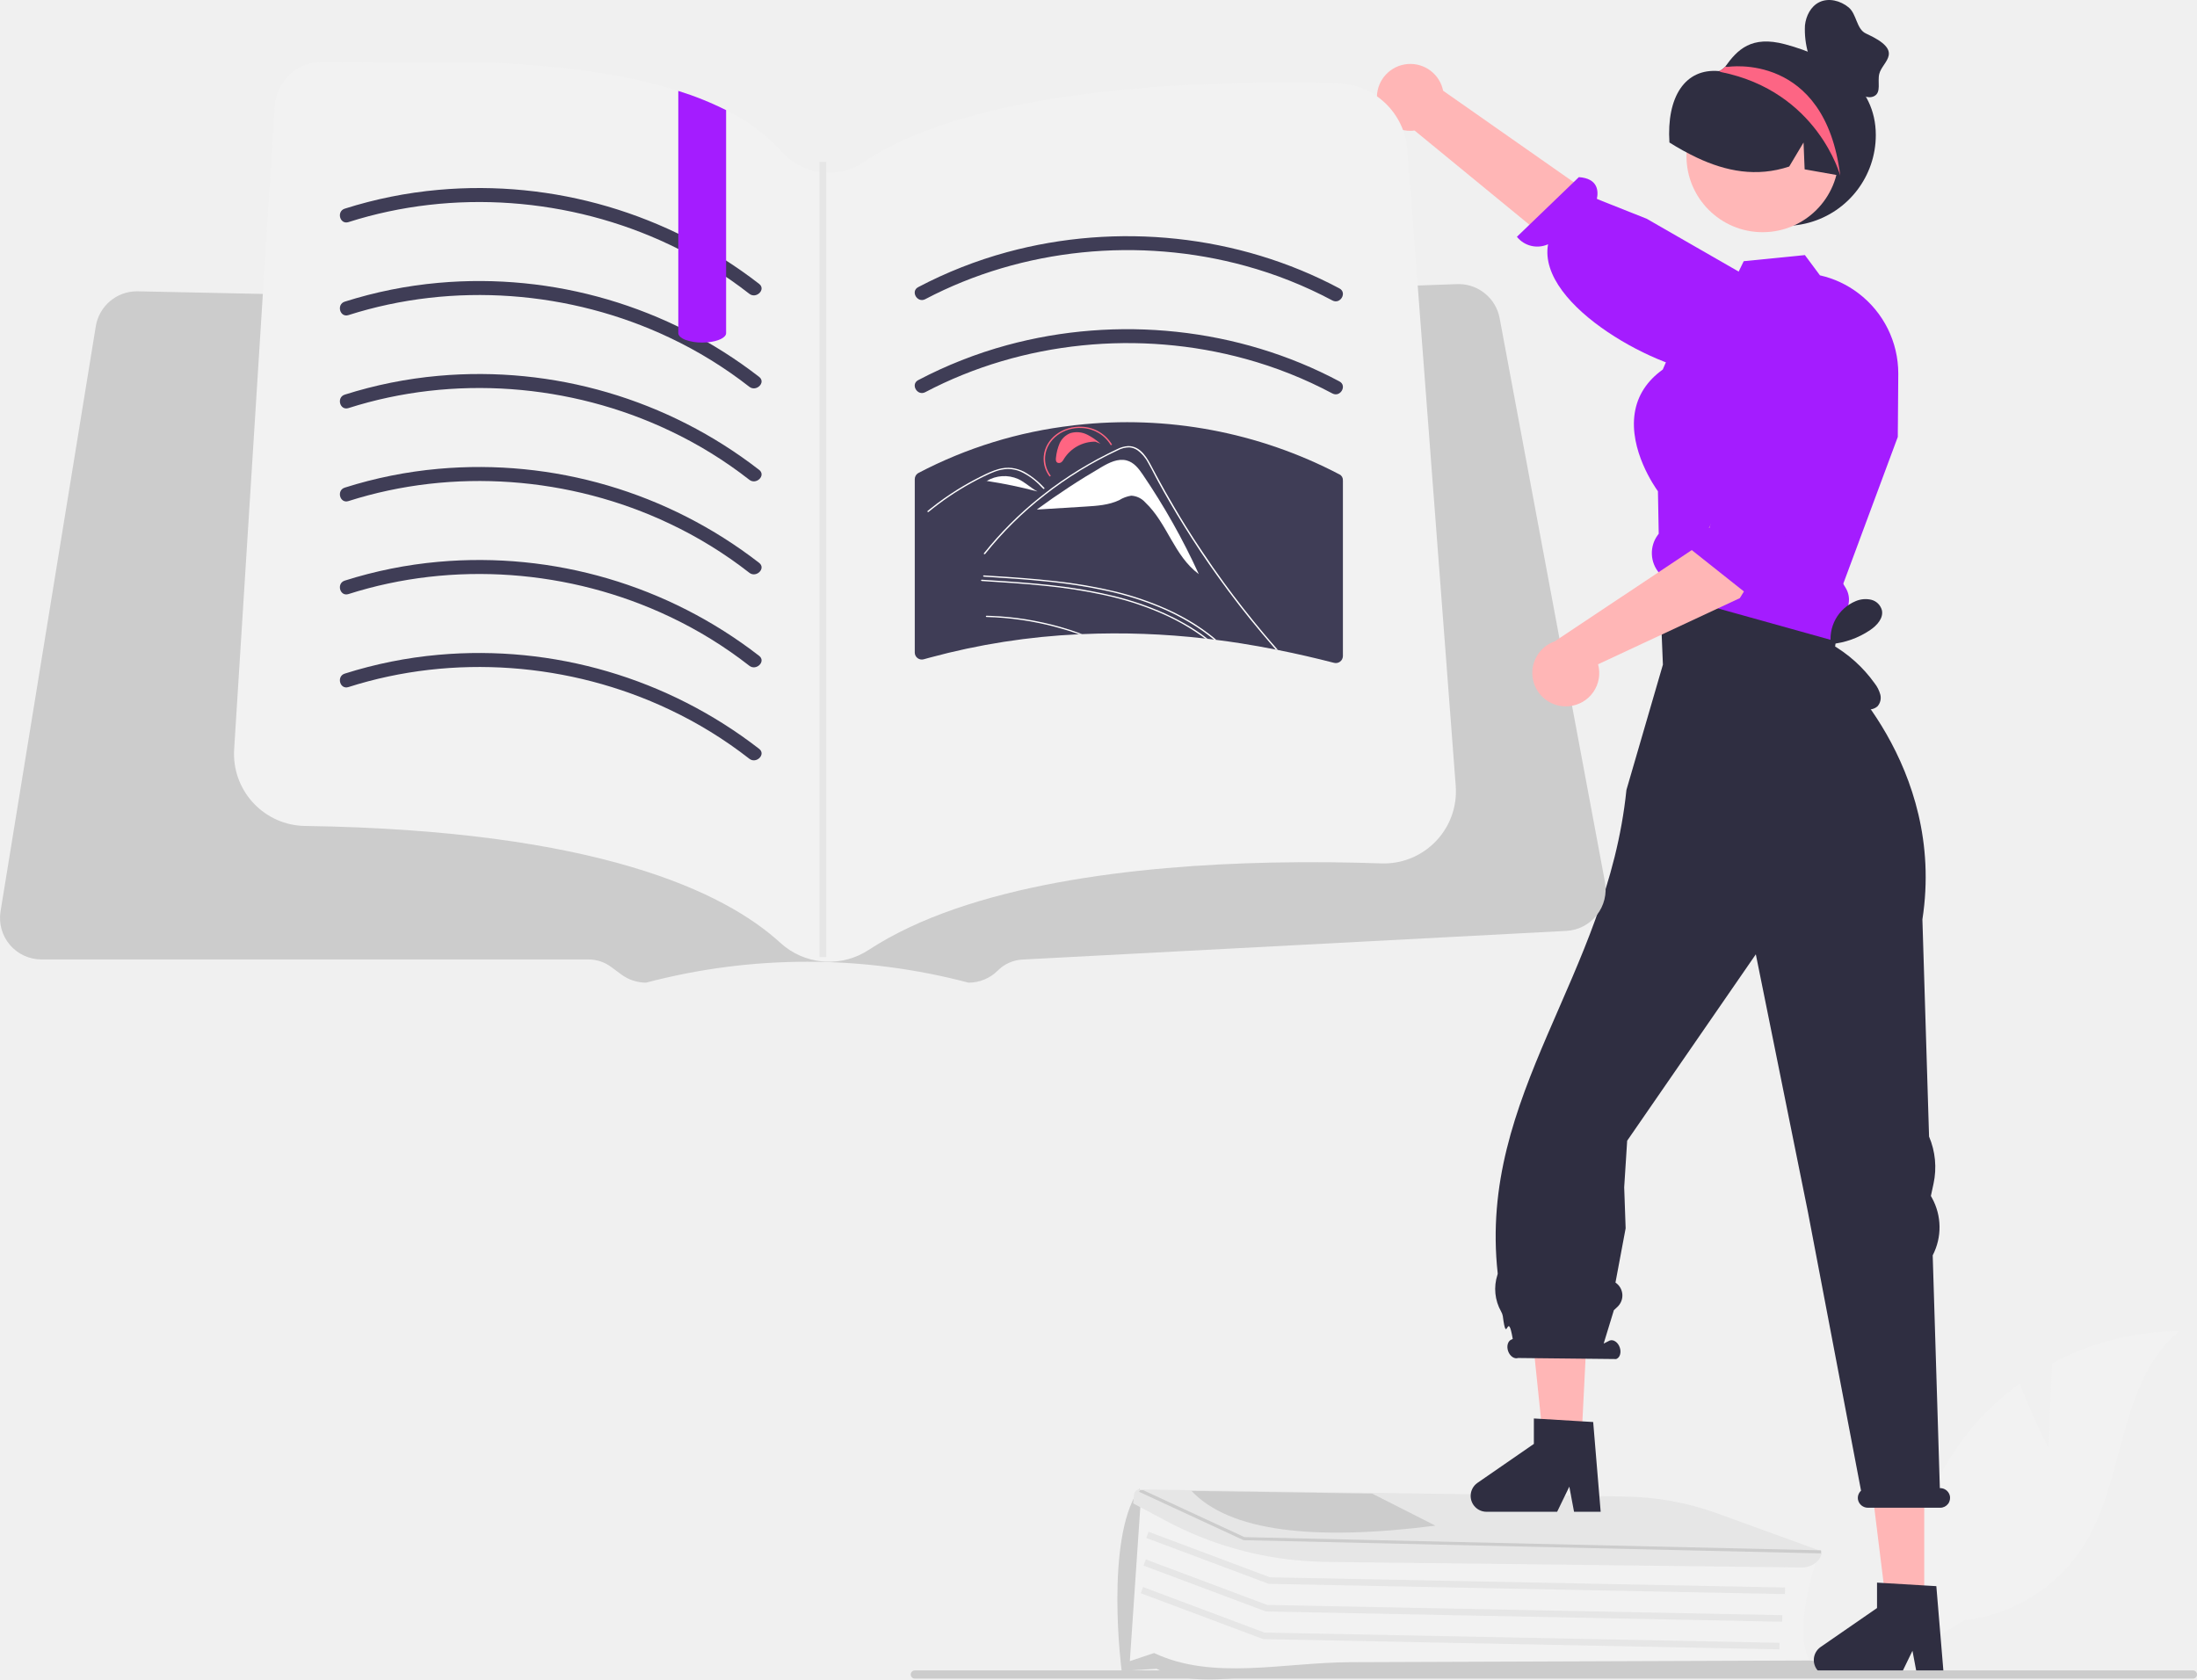
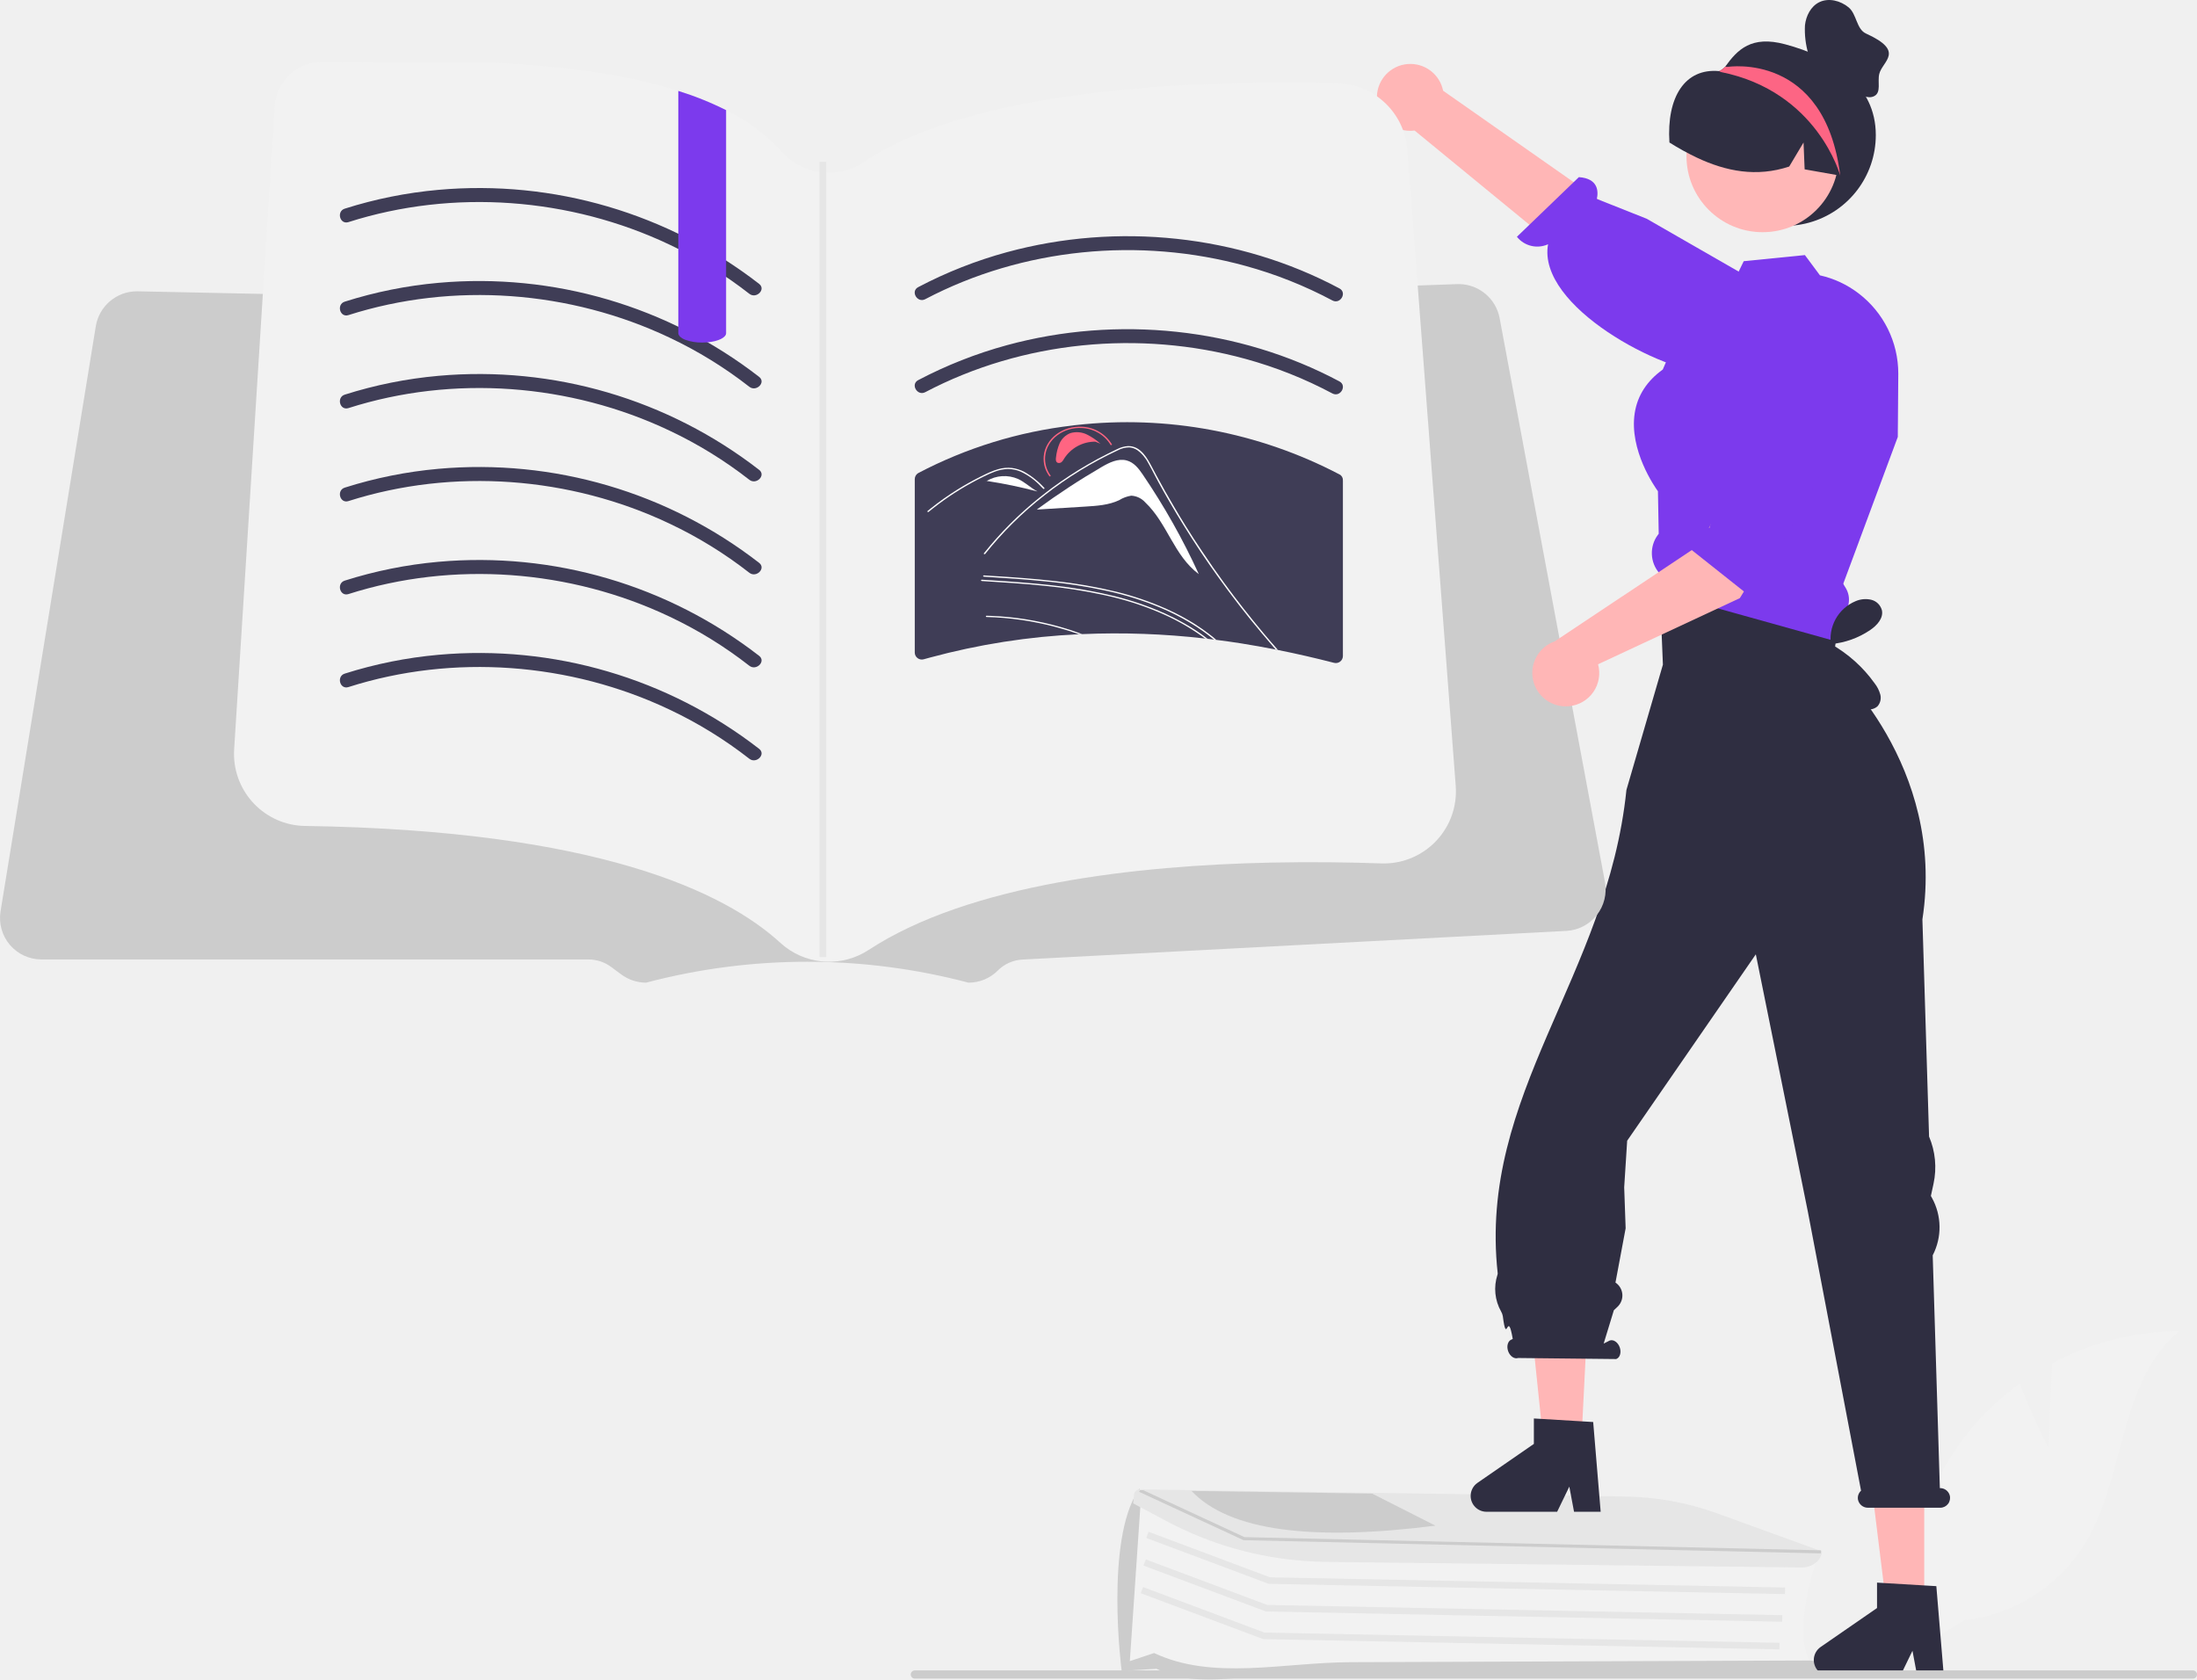
<svg xmlns="http://www.w3.org/2000/svg" width="669.175" height="511.628" viewBox="0 0 669.175 511.628" role="img" artist="Katerina Limpitsouni" source="https://undraw.co/">
  <path d="M889.314,635.23l1.144-25.719a83.066,83.066,0,0,1,38.745-9.808c-18.608,15.214-16.283,44.541-28.899,65a49.964,49.964,0,0,1-36.639,23.089l-15.572,9.534a83.724,83.724,0,0,1,17.647-67.845,80.874,80.874,0,0,1,14.863-13.81C884.332,625.505,889.314,635.23,889.314,635.23Z" transform="translate(-265.4125 -194.1858)" fill="#f2f2f2" />
  <path d="M653.173,703.729c-7.931-.564-10,1-22,0h-22l2.862-52.648,34.634,13.878,172.114,4.225-.101.292c-.078.225-7.719,22.577-1.746,31.042l.248.35-.483.005L658.813,702.32C657.089,702.336,654.883,703.85,653.173,703.729Z" transform="translate(-265.4125 -194.1858)" fill="#f2f2f2" />
  <path d="M662.101,704.417c-15.322-1.09-31.187,4.866-44.428-1.858l-10.585.641-.03-.089c-.082-.244-5.082-39.586,5.026-54.839l.445-.672.348,3.613-3.332,49.008,7.386-2.465c17.937,8.443,39.27,2.867,59.8,2.789l139.714-.516c2.927-.01,5.365,1.99,5.443,4.459l.008.241L670.54,704.717Q666.306,704.717,662.101,704.417Z" transform="translate(-265.4125 -194.1858)" fill="#ccc" />
  <polygon points="543.667 485.616 386.44 482.491 386.279 482.431 349.132 468.509 349.834 466.636 386.821 480.499 543.707 483.616 543.667 485.616" fill="#e6e6e6" />
  <polygon points="542.828 494.035 385.601 490.91 385.441 490.85 348.293 476.928 348.995 475.055 385.983 488.918 542.868 492.035 542.828 494.035" fill="#e6e6e6" />
  <polygon points="541.989 502.455 384.762 499.329 384.602 499.269 347.454 485.346 348.156 483.473 385.144 497.337 542.029 500.455 541.989 502.455" fill="#e6e6e6" />
  <path d="M663.187,669.727a105.217,105.217,0,0,1-41.733-11.775l-10.898-5.78.285-2.857a1.729,1.729,0,0,1,1.838-1.402l.962.012L760.269,650.082a85.935,85.935,0,0,1,28.133,5.106l31.948,11.599-.017.169c-.268,2.692-2.983,4.772-6.18,4.735l-144.434-1.693Q666.441,669.96,663.187,669.727Z" transform="translate(-265.4125 -194.1858)" fill="#e6e6e6" />
  <polygon points="554.63 473.22 554.597 473.218 378.763 469.189 378.641 469.133 346.939 454.452 347.261 453.961 348.224 453.973 379.057 468.259 553.261 472.247 554.657 472.28 554.63 473.22" fill="#ccc" />
  <path d="M683.347,649.186l-2.232-.032-50.392-.745-2.388-.033c11.514,12.258,36.972,15.325,74.288,10.576Z" transform="translate(-265.4125 -194.1858)" fill="#ccc" />
  <polygon points="559.613 161.814 562.687 168.965 557.663 194.36 506.408 187.234 506.817 156.267 507.846 149.485 559.613 161.814" fill="#ffb6b6" />
  <polygon points="586.094 490.943 574.786 490.943 569.404 447.327 586.094 447.327 586.094 490.943" fill="#ffb6b6" />
  <path d="M817.871,699.891a4.835,4.835,0,0,0,4.831,4.831h21.513l3.708-7.655,1.44,7.655h8.109l-2.279-27.342-3.686-.215-12.384-.737-1.996-.125v7.746L819.957,695.91A4.838,4.838,0,0,0,817.871,699.891Z" transform="translate(-265.4125 -194.1858)" fill="#2f2e41" />
  <polygon points="481.576 440.943 470.268 440.943 463.616 376.73 484.863 375.461 481.576 440.943" fill="#ffb6b6" />
  <path d="M713.352,649.891a4.835,4.835,0,0,0,4.831,4.831h21.513l3.708-7.655,1.44,7.655h8.108l-2.279-27.342-3.289-.193-12.599-.76-2.177-.125v7.746L715.438,645.91A4.838,4.838,0,0,0,713.352,649.891Z" transform="translate(-265.4125 -194.1858)" fill="#2f2e41" />
  <path d="M856.306,647.516h-.044l-2.175-70.919a18.544,18.544,0,0,0-.243-17.524l-.311-.564.807-3.742a23.836,23.836,0,0,0-1.362-14.346l-2.029-66.154c7.248-46.974-27.294-77.609-27.294-77.609l3.175-24.62-55.87,1.27.95,23.351-11.109,38.168c-5.846,56.96-45.194,92.762-39.213,147.231a1.04,1.04,0,0,1-.068.46,13.906,13.906,0,0,0,1.123,11.222,4.244,4.244,0,0,1,.506,1.392c1.232,9.549,1.393-2.53,3.025,6.935l-.318.161c-1.144.395-1.635,1.98-1.096,3.54s1.902,2.505,3.046,2.11l29.867.319c1.144-.395,1.635-1.98,1.096-3.54-.538-1.56-1.902-2.505-3.046-2.11l-1.858.94,3.109-10.171,1.09-1.017a4.737,4.737,0,0,0-.602-7.402l0,0,3.097-16.528-.44-12.5.906-14.181L800.212,484.904l15.855,78.438L832.263,648.306a2.968,2.968,0,0,0-.929,2.753,3.077,3.077,0,0,0,3.066,2.435h21.986a2.995,2.995,0,0,0,2.884-3.791A3.031,3.031,0,0,0,856.306,647.516Z" transform="translate(-265.4125 -194.1858)" fill="#2f2e41" />
  <path d="M836.755,235.326a27.662,27.662,0,1,1-47.578-19.186l.133-.133c.221-.232.443-.465.675-.686a.011.011,0,0,0,.011-.011,5.805,5.805,0,0,0,.874-.786c3.734-5.218,7.968-9.593,18.223-6.86C823.858,211.6,836.755,220.046,836.755,235.326Z" transform="translate(-265.4125 -194.1858)" fill="#2f2e41" />
  <path d="M684.804,223.484a10.132,10.132,0,0,0,11.479,10.47l71.338,58.547L778.517,273.349,704.968,221.822a10.187,10.187,0,0,0-20.164,1.662Z" transform="translate(-265.4125 -194.1858)" fill="#ffb6b6" />
-   <path d="M797.743,309.767s-.022-2.109-11.362-2.027c-14.077.101-52.846-20.109-49.454-39.142a7.96,7.96,0,0,1-9.489-2.276l18.874-18.172c5.923.4,5.983,4.363,5.476,6.639l15.168,6.027,39.506,22.697-6.976,22.799Z" transform="translate(-265.4125 -194.1858)" fill="#A41CFF" />
+   <path d="M797.743,309.767s-.022-2.109-11.362-2.027c-14.077.101-52.846-20.109-49.454-39.142a7.96,7.96,0,0,1-9.489-2.276l18.874-18.172c5.923.4,5.983,4.363,5.476,6.639l15.168,6.027,39.506,22.697-6.976,22.799Z" transform="translate(-265.4125 -194.1858)" fill="#7c3aed" />
  <circle cx="536.866" cy="47.54" r="23.195" fill="#ffb7b7" />
-   <path d="M770.399,357.098a9.312,9.312,0,0,0,.454,11.726c.011.68.113,1.338,1.077,3.776a4.268,4.268,0,0,0,.442.669,1.66,1.66,0,0,0,.102.147,7.711,7.711,0,0,0,4.026,2.71l42.459,11.851,5.614,1.565.987.272.544-7.666a6.864,6.864,0,0,0,1.508-8.812l-.782-1.293,4.559-12.259.442-1.213,11.624-31.289.011-2.087.023-2.155.113-15.038a30.676,30.676,0,0,0-12.134-24.473,30.148,30.148,0,0,0-11.624-5.443l-.091-.011-4.593-6.181-18.633,1.86-1.542,3.164-1.871,3.811-13.507,8.04-4.616,10.728-3.119,7.258c-4.831,3.47-7.712,7.927-8.54,13.235-1.769,11.273,6.124,22.557,7.065,23.849l.238,12.94Z" transform="translate(-265.4125 -194.1858)" fill="#A41CFF" />
+   <path d="M770.399,357.098a9.312,9.312,0,0,0,.454,11.726c.011.68.113,1.338,1.077,3.776a4.268,4.268,0,0,0,.442.669,1.66,1.66,0,0,0,.102.147,7.711,7.711,0,0,0,4.026,2.71l42.459,11.851,5.614,1.565.987.272.544-7.666a6.864,6.864,0,0,0,1.508-8.812l-.782-1.293,4.559-12.259.442-1.213,11.624-31.289.011-2.087.023-2.155.113-15.038a30.676,30.676,0,0,0-12.134-24.473,30.148,30.148,0,0,0-11.624-5.443l-.091-.011-4.593-6.181-18.633,1.86-1.542,3.164-1.871,3.811-13.507,8.04-4.616,10.728-3.119,7.258c-4.831,3.47-7.712,7.927-8.54,13.235-1.769,11.273,6.124,22.557,7.065,23.849l.238,12.94Z" transform="translate(-265.4125 -194.1858)" fill="#7c3aed" />
  <path d="M826.553,247.807c-.21-.033-.42-.078-.631-.111-3.618-.642-7.236-1.272-10.843-1.925l-.332-8.177-4.37,7.325c-9.969,3.308-19.297,1.438-28.071-2.689a79.25,79.25,0,0,1-8.409-4.636c-.891-13.829,4.7-22.682,15.103-21.753.38.034.653-.354.985-.52a.011.011,0,0,0,.011-.011c.564-.266,1.14-.52,1.715-.752a25.551,25.551,0,0,1,26.821,5.2C825.613,226.519,828.8,237.683,826.553,247.807Z" transform="translate(-265.4125 -194.1858)" fill="#2f2e41" />
  <path d="M825.923,247.696s-6.871-25.648-36.325-31.567c-.033-.011-.144-.055-.288-.122-.088-.055-.199-.111-.31-.166.332-.188.653-.354.985-.52a.011.011,0,0,0,.011-.011c.288-.266.575-.531.874-.786l.841.033S821.264,209.877,825.923,247.696Z" transform="translate(-265.4125 -194.1858)" fill="#fd6584" />
  <path d="M837.254,409.374a3.913,3.913,0,0,1-4.016.65,9.314,9.314,0,0,1-3.432-2.51,32.359,32.359,0,0,1-7.918-14.271l1.273-2.264A12.428,12.428,0,0,1,830.646,377.304a7.663,7.663,0,0,1,4.722-.411,4.476,4.476,0,0,1,3.254,3.223c.49,2.421-1.527,4.608-3.57,5.998a25.399,25.399,0,0,1-11.956,4.278,41.192,41.192,0,0,1,13.269,11.908,9.757,9.757,0,0,1,1.756,3.446A3.923,3.923,0,0,1,837.254,409.374Z" transform="translate(-265.4125 -194.1858)" fill="#2f2e41" />
  <path id="be339808-9edc-488a-82d9-9b8c80f783b0-1263" data-name="f02c4e45-f306-4b42-b3ad-5ddd3016d7d2" d="M544.06,705.545h389.281a1.247,1.247,0,0,0,0-2.494H544.059a1.247,1.247,0,1,0,0,2.494h0Z" transform="translate(-265.4125 -194.1858)" fill="#ccc" />
  <path d="M647.444,384.955v.651c-1.402-1.643-2.833-3.272-4.249-4.901q-.892-1.02-1.785-2.04-3.782-4.292-7.606-8.555c-2.564-2.833-5.128-5.666-7.72-8.484-.623-.68-1.246-1.36-1.884-2.04a14.662,14.662,0,0,0-1.657-1.587,6.15,6.15,0,0,0-2.025-1.119,5.078,5.078,0,0,0-2.606-.028c-.978.227-1.912.581-2.861.878-.978.326-1.941.637-2.918.949-1.955.637-3.895,1.275-5.85,1.912a.194.194,0,0,1-.252-.107l-.003-.007a.197.197,0,0,1,.142-.269c.482-.156.977-.312,1.473-.468,1.969-.651,3.923-1.289,5.892-1.926.977-.326,1.954-.637,2.932-.949a8.762,8.762,0,0,1,2.833-.567,6.409,6.409,0,0,1,4.164,1.955c.609.567,1.162,1.161,1.714,1.771q.977,1.062,1.955,2.125,3.93,4.292,7.804,8.612,3.888,4.334,7.706,8.683.276.319.552.637C644.626,381.697,646.028,383.326,647.444,384.955Z" transform="translate(-265.4125 -194.1858)" fill="#fff" />
  <path d="M622.324,360.61a4.788,4.788,0,0,0-2.063-1.533l-.805.028a85.054,85.054,0,0,0,24.329,24.758Q633.054,372.237,622.324,360.61Z" transform="translate(-265.4125 -194.1858)" fill="#fff" />
  <path d="M754.254,462.841,722.166,291.031a12.726,12.726,0,0,0-12.086-10.298q-.389-.009-.778,0l-21.859.784-2.353.086-10.909.392-2.353.081-7.017.254L523.314,287.41c-.213.012-.432.012-.646.006l-31.707-.663-11.734-.242-.375-.006-8.661-.185-75.465-1.568-20.008-.421-9.866-.202-2.364-.052-11.249-.231-2.358-.052-11.509-.236-2.358-.052-12.645-.265-1.984-.04-11.278-.236-1.782-.035h-.259a12.692,12.692,0,0,0-12.466,10.598L265.579,471.812a12.624,12.624,0,0,0,12.46,14.657H444.7a11.549,11.549,0,0,1,6.815,2.249l3.16,2.341a12.739,12.739,0,0,0,7.513,2.479,192.439,192.439,0,0,1,98.218,0,12.548,12.548,0,0,0,8.932-3.702,11.457,11.457,0,0,1,7.496-3.338l165.669-8.73a12.625,12.625,0,0,0,11.751-14.928Z" transform="translate(-265.4125 -194.1858)" fill="#ccc" />
  <path d="M708.853,436.049a21.976,21.976,0,0,1-22.75,21.16c-9.62-.34-21.1-.51-33.56-.25-40.69.87-91.81,6.47-122.56,26.61a21.966,21.966,0,0,1-13.05,3.58c-.34-.02-.67-.04-1.01-.07a21.928,21.928,0,0,1-12.84-5.69c-16.94-15.5-55.79-34.27-144.72-35.59-.37,0-.73-.02-1.09-.04a21.964,21.964,0,0,1-20.54-23.32l8.74-138.71,1.31-20.79,2.3-36.37a14.443,14.443,0,0,1,14.4-13.53h.09l52.98.31q33.48,1.515,55.46,8.53a95.875,95.875,0,0,1,14.56,5.86,55.975,55.975,0,0,1,16.94,12.65,19.119,19.119,0,0,0,11.5,6.21,18.276,18.276,0,0,0,2.08.19,19.057,19.057,0,0,0,11.53-3.3c34.61-23.19,105.14-24.95,144.09-23.95a21.931,21.931,0,0,1,21.36,20.31l1.58,20.69,1.57,20.63,9.06,119.23,2.52,33.17A22.806,22.806,0,0,1,708.853,436.049Z" transform="translate(-265.4125 -194.1858)" fill="#f2f2f2" />
  <path d="M371.544,261.848c31.927-10.186,67.546-7.489,97.793,6.861a128.768,128.768,0,0,1,24.302,14.968c2.127,1.67,5.155-1.317,3.005-3.005a139.187,139.187,0,0,0-97.705-28.652,133.697,133.697,0,0,0-28.523,5.73c-2.595.828-1.486,4.932,1.13,4.097Z" transform="translate(-265.4125 -194.1858)" fill="#3f3d56" />
  <path d="M547.228,285.325c29.684-15.602,65.229-19.005,97.504-10.148a128.521,128.521,0,0,1,26.512,10.541c2.412,1.287,4.561-2.38,2.145-3.669-30.76-16.413-67.684-20.192-101.274-11.042a133.658,133.658,0,0,0-27.031,10.649C542.661,282.929,544.807,286.598,547.228,285.325Z" transform="translate(-265.4125 -194.1858)" fill="#3f3d56" />
  <path d="M547.228,313.654c29.684-15.602,65.229-19.005,97.504-10.148a128.519,128.519,0,0,1,26.512,10.541c2.412,1.287,4.561-2.38,2.145-3.669-30.76-16.413-67.684-20.192-101.274-11.042a133.658,133.658,0,0,0-27.031,10.649c-2.422,1.273-.276,4.942,2.145,3.669Z" transform="translate(-265.4125 -194.1858)" fill="#3f3d56" />
  <path d="M674.428,340.462a1.821,1.821,0,0,0-1.047-1.761,139.35,139.35,0,0,0-80.222-15.026c-.173.014-.333.042-.52.055h-.007a4.253,4.253,0,0,0-.506.076,134.222,134.222,0,0,0-47.042,14.499,2.144,2.144,0,0,0-1.047,1.845v52.846a2.144,2.144,0,0,0,2.69,2.039c.652-.187,1.304-.367,1.969-.541a210.619,210.619,0,0,1,45.35-7.094c.326-.014.652-.028.992-.042a237.569,237.569,0,0,1,37.41,1.345,7.801,7.801,0,0,1,.777.083c.638.069,1.29.146,1.928.229.257.028.499.055.735.097,2.482.312,4.944.666,7.413,1.047q5.346.853,10.693,1.9c.222.042.451.097.68.139,5.721,1.137,11.414,2.455,17.079,3.911a2.153,2.153,0,0,0,2.69-2.053V340.545A.176.176,0,0,0,674.428,340.462Z" transform="translate(-265.4125 -194.1858)" fill="#3f3d56" />
  <path d="M596.49,326.556a6.988,6.988,0,0,0-5.007-.44,5.934,5.934,0,0,0-3.335,3.136,15.083,15.083,0,0,0-1.098,4.314c-.088.584-.094,1.321.493,1.593a1.243,1.243,0,0,0,1.261-.25,3.729,3.729,0,0,0,.738-1.03,11.215,11.215,0,0,1,9.474-5.151l1.569.625A18.581,18.581,0,0,0,596.49,326.556Z" transform="translate(-265.4125 -194.1858)" fill="#ff6582" />
  <path d="M613.469,338.736c-1.217-1.792-2.66-3.706-4.919-4.291-2.616-.678-5.304.669-7.584,1.997a221.538,221.538,0,0,0-19.666,12.898l.007.07,14.675-.901c3.534-.217,7.19-.464,10.313-1.952a9.726,9.726,0,0,1,3.684-1.372,6.156,6.156,0,0,1,4.267,2.056c6.763,6.411,8.721,16.214,16.308,21.846A206.083,206.083,0,0,0,613.469,338.736Z" transform="translate(-265.4125 -194.1858)" fill="#fff" />
  <path d="M595.04,387.357c-.34.014-.666.028-.991.043-2.365-.85-4.787-1.601-7.238-2.252-1.587-.425-3.201-.807-4.816-1.133-1.827-.396-3.668-.708-5.51-.977a88.116,88.116,0,0,0-10.581-.892.192.192,0,1,1,0-.382c.453,0,.906.014,1.346.043a88.236,88.236,0,0,1,10.595,1.034c1.827.297,3.654.651,5.468,1.048,1.643.368,3.286.779,4.901,1.232Q591.676,386.097,595.04,387.357Z" transform="translate(-265.4125 -194.1858)" fill="#fff" />
  <path d="M635.89,389.114c-.241-.043-.482-.071-.737-.099-.977-.807-1.969-1.572-3.003-2.323-1.289-.935-2.62-1.813-3.98-2.634a70.673,70.673,0,0,0-9.405-4.787A93.783,93.783,0,0,0,602.873,374.255a158.136,158.136,0,0,0-18.795-2.946c-6.317-.652-12.663-1.048-19.008-1.445-.269-.014-.283-.411,0-.397.793.057,1.587.099,2.394.156,6.416.397,12.833.85,19.207,1.572a146.424,146.424,0,0,1,18.767,3.258,91.279,91.279,0,0,1,15.382,5.283,69.943,69.943,0,0,1,8.272,4.405c1.685,1.062,3.315,2.196,4.872,3.399C634.615,388.051,635.266,388.561,635.89,389.114Z" transform="translate(-265.4125 -194.1858)" fill="#fff" />
  <path d="M633.227,388.788a7.698,7.698,0,0,0-.779-.085c-.297-.241-.609-.467-.921-.694a64.772,64.772,0,0,0-6.813-4.263,72.163,72.163,0,0,0-6.587-3.159,92.525,92.525,0,0,0-15.892-5.014,158.11,158.11,0,0,0-18.796-2.946c-6.317-.652-12.663-1.048-19.008-1.445-.269-.028-.269-.411,0-.397.807.057,1.6.099,2.394.156,6.416.396,12.833.85,19.207,1.572a146.393,146.393,0,0,1,18.767,3.258,90.804,90.804,0,0,1,15.382,5.283c1.87.85,3.697,1.771,5.482,2.776A57.987,57.987,0,0,1,633.227,388.788Z" transform="translate(-265.4125 -194.1858)" fill="#fff" />
  <path d="M654.671,392.201c-.227-.043-.453-.099-.68-.142-.255-.269-.496-.552-.737-.836q-1.827-2.103-3.612-4.249c-4.688-5.581-9.136-11.331-13.328-17.195q-5.397-7.521-10.241-15.34c-1.544-2.465-3.031-4.957-4.49-7.479q-1.7-2.932-3.315-5.878c-.312-.567-.609-1.133-.906-1.7-.694-1.332-1.388-2.677-2.125-3.994a11.287,11.287,0,0,0-3.428-4.079,5.016,5.016,0,0,0-2.436-.836,7.366,7.366,0,0,0-3.513.906,114.451,114.451,0,0,0-22.28,13.668,107.685,107.685,0,0,0-18.102,17.889c-.17.198-.538.014-.382-.198.637-.793,1.289-1.586,1.94-2.365a108.582,108.582,0,0,1,17.125-16.274c.014-.014.043-.028.057-.042.552-.439,1.105-.864,1.671-1.275a115.917,115.917,0,0,1,10.935-7.139q2.889-1.679,5.906-3.187c.496-.255,1.006-.51,1.515-.751.51-.255,1.02-.496,1.53-.737a8.338,8.338,0,0,1,3.244-.892c3.938-.057,5.963,3.909,7.365,6.586.439.836.893,1.671,1.332,2.507,1.7,3.159,3.47,6.303,5.312,9.405,1.119,1.926,2.28,3.839,3.456,5.737,1.685,2.705,3.413,5.382,5.212,8.045a.014.014,0,0,0,.014.014h.001c2.082,3.144,4.249,6.232,6.487,9.306q5.758,7.882,12.068,15.411Q652.434,389.68,654.671,392.201Z" transform="translate(-265.4125 -194.1858)" fill="#fff" />
  <path d="M604.138,329.646l-.392.171a10.691,10.691,0,0,0-8.636-5.229c-5.799-.412-10.893,3.453-11.356,8.614a8.531,8.531,0,0,0,1.724,5.938l-.364.215a8.884,8.884,0,0,1-1.796-6.184c.482-5.375,5.787-9.399,11.826-8.97A11.133,11.133,0,0,1,604.138,329.646Z" transform="translate(-265.4125 -194.1858)" fill="#ff6582" />
  <path d="M575.484,340.089a10.459,10.459,0,0,0-9.525.606,150.154,150.154,0,0,1,15.456,3.211C579.307,342.806,577.658,341.083,575.484,340.089Z" transform="translate(-265.4125 -194.1858)" fill="#fff" />
  <path d="M565.93,340.69l-.573.415c.194-.145.395-.281.602-.41Z" transform="translate(-265.4125 -194.1858)" fill="#fff" />
  <path d="M583.189,343.095c-.228-.227-.455-.453-.685-.68a19.891,19.891,0,0,0-6.249-4.572,10,10,0,0,0-3.798-.784,11.985,11.985,0,0,0-3.943.766c-.594.211-1.174.451-1.746.706-.653.293-1.295.605-1.934.92q-1.799.886-3.551,1.85-3.486,1.918-6.754,4.128-1.694,1.146-3.318,2.368-1.51,1.135-2.96,2.33c-.207.17-.515-.105-.309-.275.255-.211.512-.421.77-.628q1.091-.878,2.218-1.723,2.054-1.543,4.214-2.966,3.359-2.215,6.95-4.129,1.794-.956,3.638-1.832c.371-.176.747-.348,1.126-.512a19.283,19.283,0,0,1,2.678-.97,10.644,10.644,0,0,1,4.044-.354,11.419,11.419,0,0,1,3.731,1.149,24.482,24.482,0,0,1,6.186,4.932C583.684,343.006,583.377,343.282,583.189,343.095Z" transform="translate(-265.4125 -194.1858)" fill="#fff" />
  <path d="M371.544,290.177c31.927-10.186,67.546-7.489,97.793,6.861a128.767,128.767,0,0,1,24.302,14.968c2.127,1.67,5.155-1.317,3.005-3.005a139.187,139.187,0,0,0-97.705-28.652,133.697,133.697,0,0,0-28.523,5.73c-2.595.828-1.486,4.932,1.13,4.097Z" transform="translate(-265.4125 -194.1858)" fill="#3f3d56" />
  <path d="M371.544,318.505c31.927-10.186,67.546-7.49,97.793,6.861a128.767,128.767,0,0,1,24.302,14.968c2.127,1.67,5.155-1.317,3.005-3.005a139.187,139.187,0,0,0-97.705-28.652,133.698,133.698,0,0,0-28.523,5.73c-2.595.828-1.486,4.932,1.13,4.097Z" transform="translate(-265.4125 -194.1858)" fill="#3f3d56" />
  <path d="M371.544,346.833c31.927-10.186,67.546-7.489,97.793,6.861a128.768,128.768,0,0,1,24.302,14.968c2.127,1.67,5.155-1.317,3.005-3.005a139.187,139.187,0,0,0-97.705-28.652,133.697,133.697,0,0,0-28.523,5.73c-2.595.828-1.486,4.932,1.13,4.097Z" transform="translate(-265.4125 -194.1858)" fill="#3f3d56" />
  <path d="M371.544,375.161c31.927-10.186,67.546-7.489,97.793,6.861a128.767,128.767,0,0,1,24.302,14.968c2.127,1.67,5.155-1.317,3.005-3.005a139.187,139.187,0,0,0-97.705-28.652,133.697,133.697,0,0,0-28.523,5.73c-2.595.828-1.486,4.932,1.13,4.097Z" transform="translate(-265.4125 -194.1858)" fill="#3f3d56" />
  <path d="M371.544,403.49c31.927-10.186,67.546-7.49,97.793,6.861a128.765,128.765,0,0,1,24.302,14.968c2.127,1.67,5.155-1.317,3.005-3.005a139.187,139.187,0,0,0-97.705-28.652,133.698,133.698,0,0,0-28.523,5.73c-2.595.828-1.486,4.932,1.13,4.097Z" transform="translate(-265.4125 -194.1858)" fill="#3f3d56" />
-   <path d="M486.573,227.739v67.93c0,1.35-2.36,2.48-5.54,2.79a.22.22,0,0,0-.08.01c-.53.04-1.09.07-1.66.07a14.57,14.57,0,0,1-5.15-.84c-.15-.06-.3-.13-.45-.19-.14-.08-.29-.15-.43-.23-.79-.47-1.25-1.02-1.25-1.61v-73.79A95.875,95.875,0,0,1,486.573,227.739Z" transform="translate(-265.4125 -194.1858)" fill="#A41CFF" />
+   <path d="M486.573,227.739v67.93c0,1.35-2.36,2.48-5.54,2.79a.22.22,0,0,0-.08.01c-.53.04-1.09.07-1.66.07a14.57,14.57,0,0,1-5.15-.84c-.15-.06-.3-.13-.45-.19-.14-.08-.29-.15-.43-.23-.79-.47-1.25-1.02-1.25-1.61v-73.79A95.875,95.875,0,0,1,486.573,227.739Z" transform="translate(-265.4125 -194.1858)" fill="#7c3aed" />
  <rect x="249.599" y="49.308" width="2.08" height="242.235" fill="#e6e6e6" />
  <path d="M743.313,409.32a10.132,10.132,0,0,0,8.849-12.771L795.339,376.394l25.994-42.049-20.432-8.249-17.536,33.884L738.981,389.557a10.187,10.187,0,0,0,4.332,19.763Z" transform="translate(-265.4125 -194.1858)" fill="#ffb6b6" />
-   <path d="M837.369,294.063s5.088,1.661-.497,11.531c-4.471,7.902-26.252,53.418-35.142,62.355a7.96,7.96,0,0,1-.992,9.708L780.215,361.371c-.392-5.923,3.528-6.511,5.851-6.311l4.721-16.733L807.254,297.048l26.458-4.251Z" transform="translate(-265.4125 -194.1858)" fill="#A41CFF" />
+   <path d="M837.369,294.063s5.088,1.661-.497,11.531c-4.471,7.902-26.252,53.418-35.142,62.355a7.96,7.96,0,0,1-.992,9.708L780.215,361.371c-.392-5.923,3.528-6.511,5.851-6.311l4.721-16.733L807.254,297.048l26.458-4.251Z" transform="translate(-265.4125 -194.1858)" fill="#7c3aed" />
  <path d="M837.812,216.694c.97-3.923,8.01-6.82-4.049-12.297-2.926-1.329-2.805-5.907-5.281-7.957s-6.101-3.001-8.978-1.568c-2.569,1.28-4.017,4.175-4.326,7.029a25.892,25.892,0,0,0,.981,8.512l-.234.342q7.165,5.483,14.33,10.965c1.755,1.343,4.05,2.75,6.017,1.742C838.5,222.321,837.211,219.123,837.812,216.694Z" transform="translate(-265.4125 -194.1858)" fill="#2f2e41" />
</svg>
